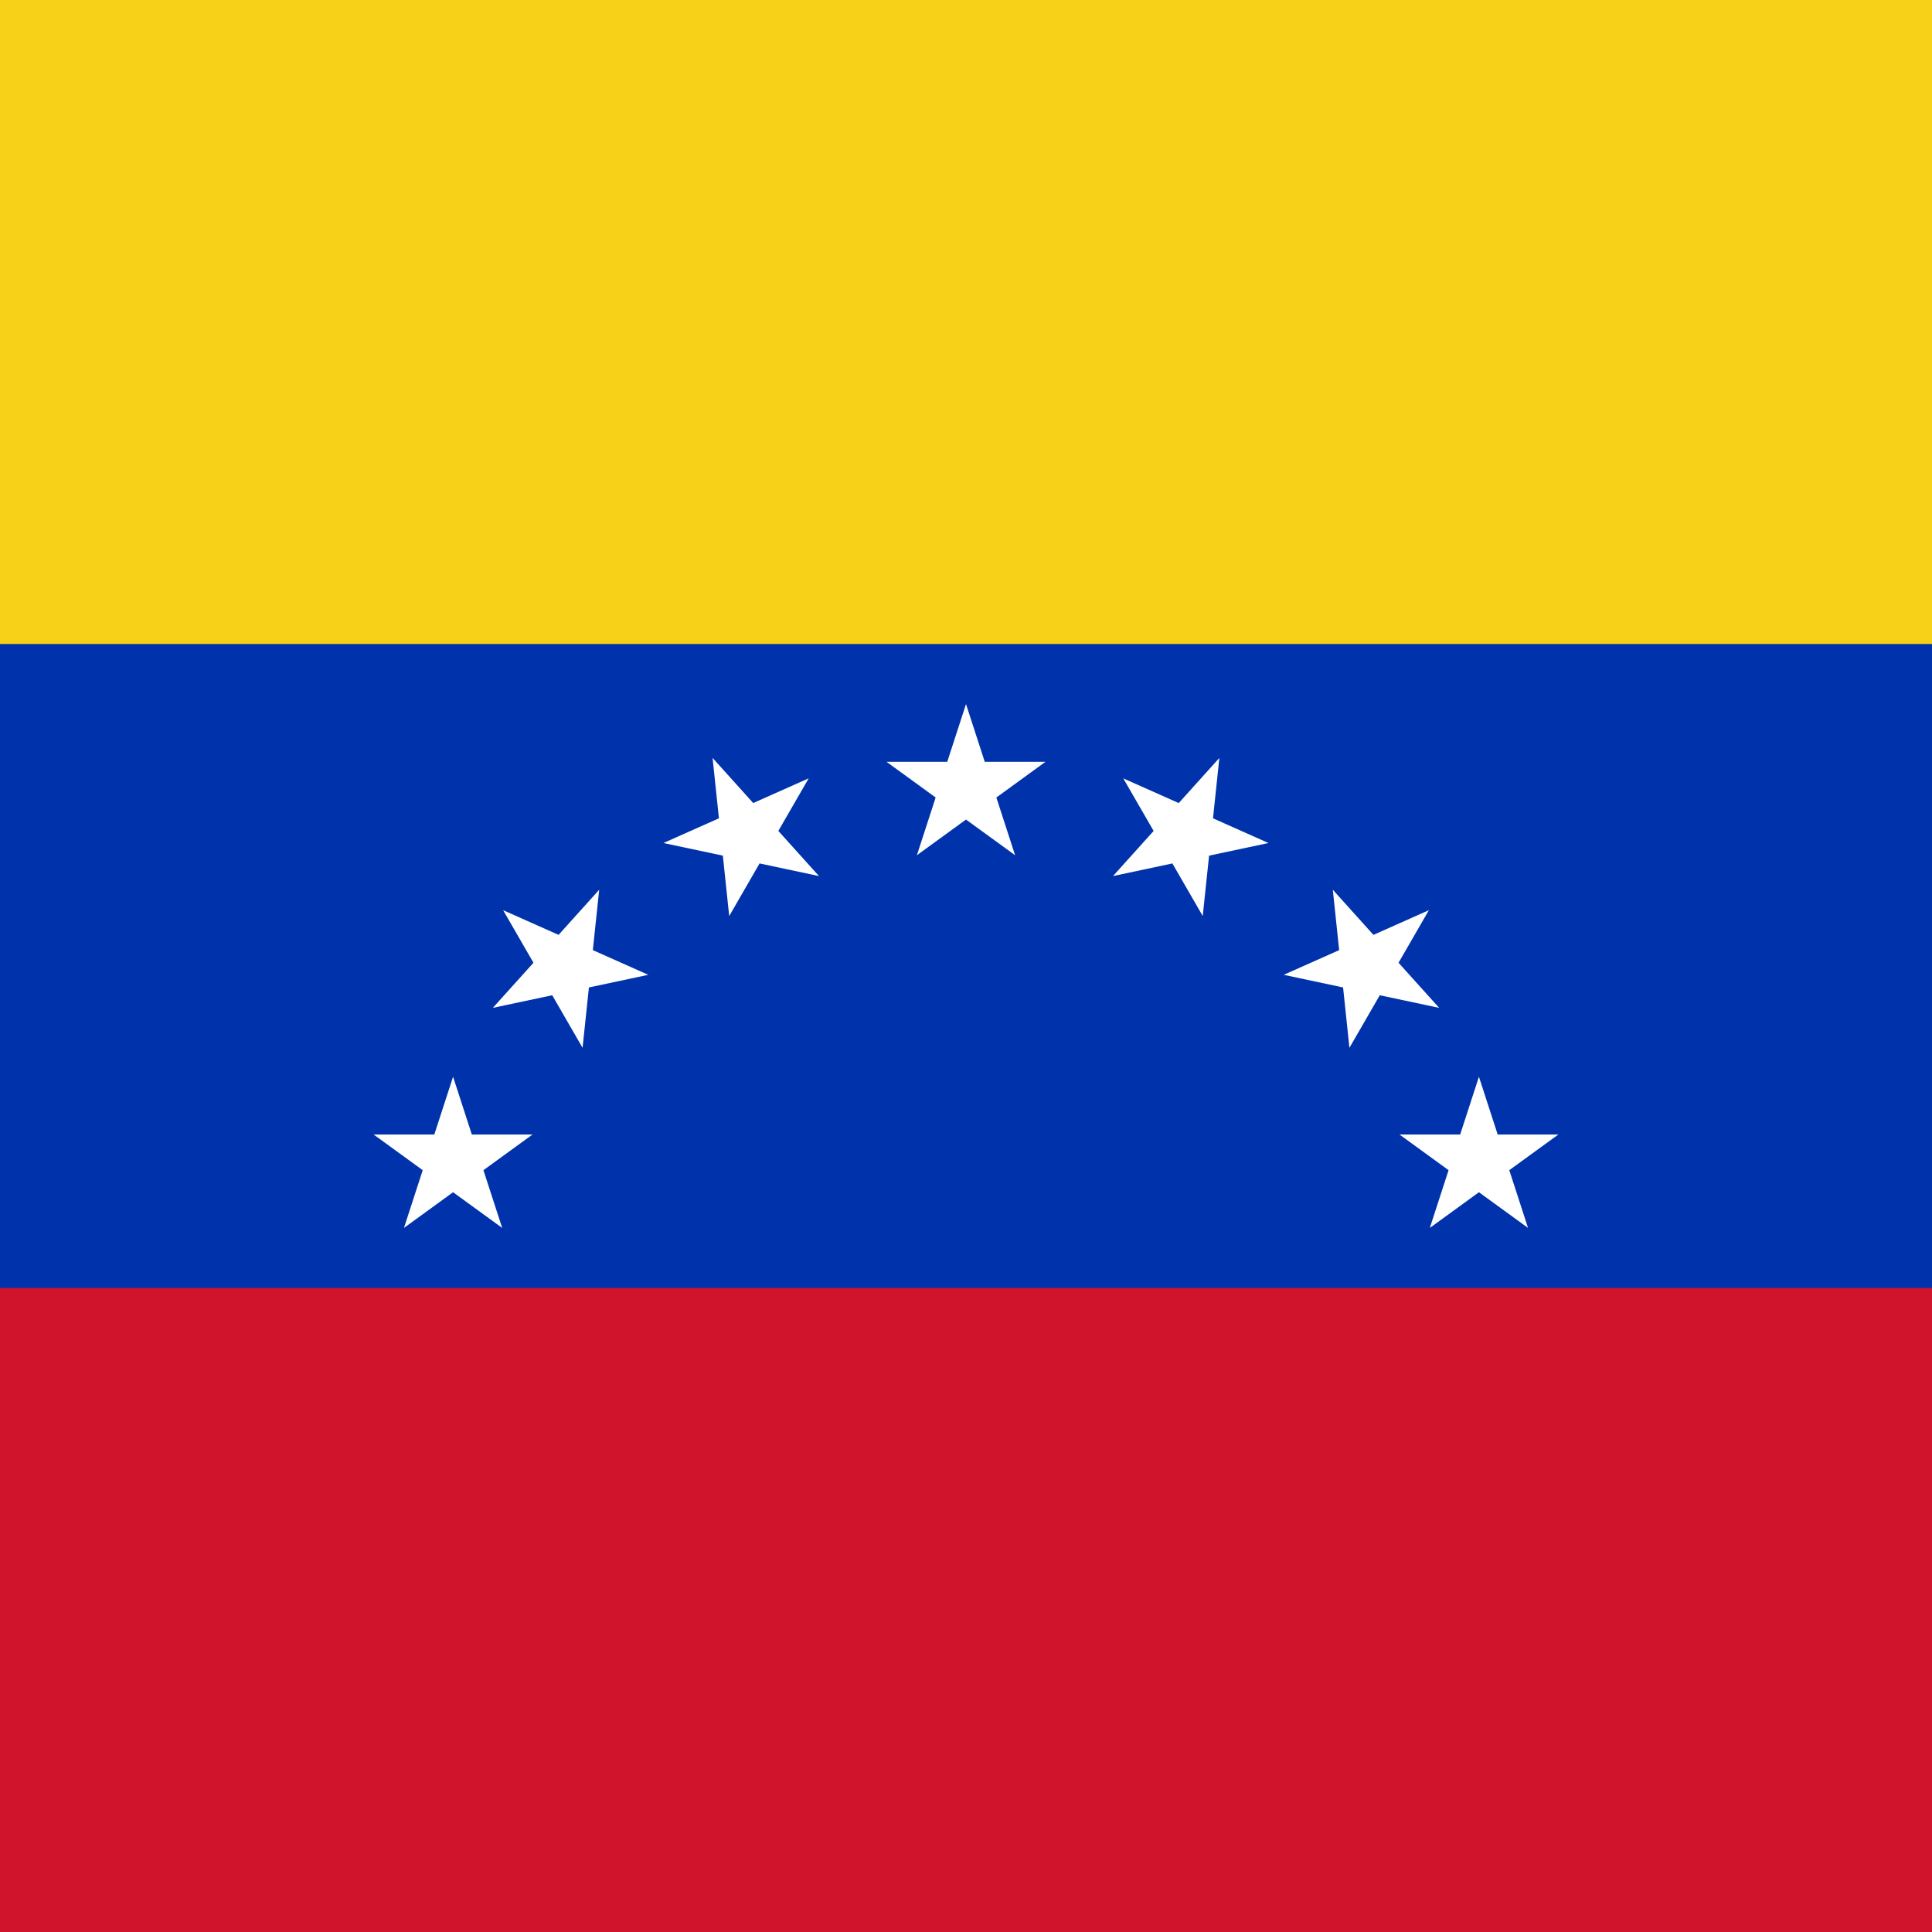
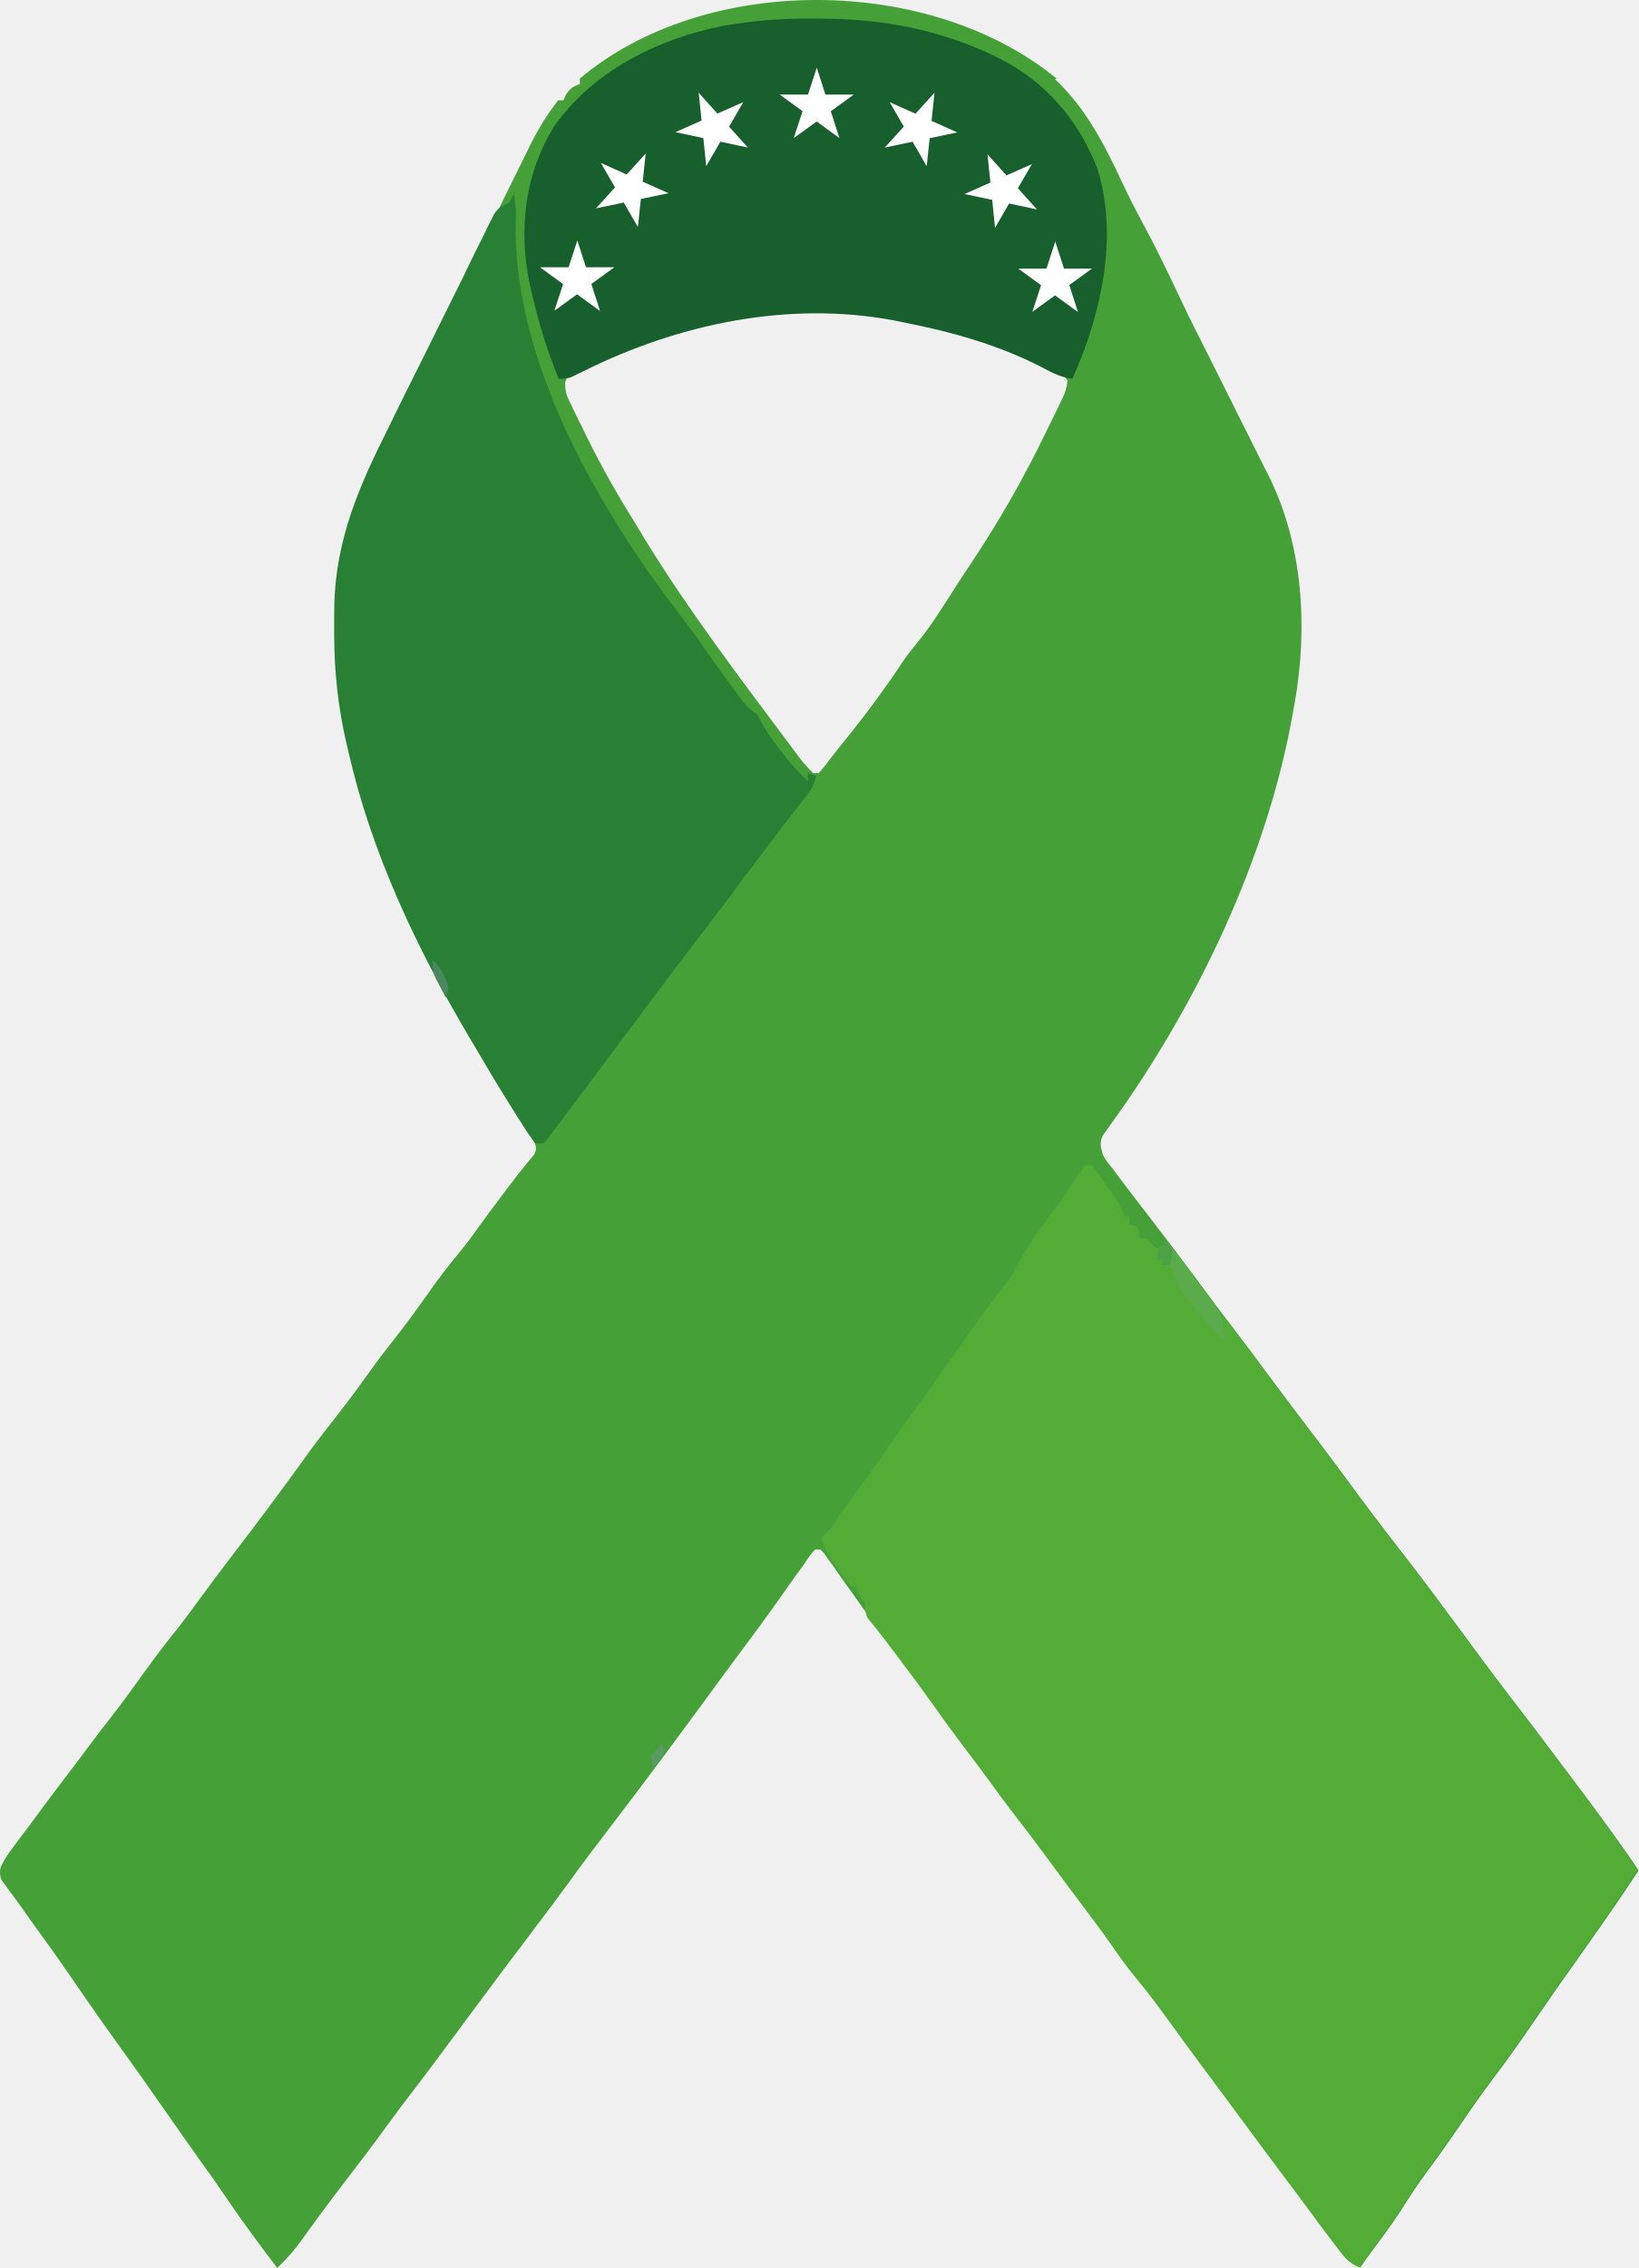
- <svg xmlns="http://www.w3.org/2000/svg" id="icon" width="600" height="600" viewBox="0 0 600 600">
-   <path id="Path_1" data-name="Path 1" d="M0,0H600V600H0Z" fill="#f7d117" />
-   <path id="Path_2" data-name="Path 2" d="M0,200H600V600H0Z" fill="#0033ab" />
-   <path id="Path_3" data-name="Path 3" d="M0,400H600V600H0Z" fill="#cf142b" />
-   <path id="a" d="M450,218.8l15.251,46.938-39.928-29.009h49.354L434.749,265.74Z" transform="translate(-150 -0.138)" fill="#fff" />
-   <path id="Path_719" data-name="Path 719" d="M24.677,46.938,39.928,0,0,29.009H49.354L9.426,0Z" transform="matrix(-0.914, 0.407, -0.407, -0.914, 262.955, 268.233)" fill="#fff" />
-   <path id="Path_720" data-name="Path 720" d="M24.677,46.938,39.928,0,0,29.009H49.353L9.426,0Z" transform="translate(207.64 295.734) rotate(132)" fill="#fff" />
-   <path id="Path_721" data-name="Path 721" d="M24.677,46.938,39.928,0,0,29.009H49.354L9.426,0Z" transform="translate(168.295 343.365) rotate(108)" fill="#fff" />
-   <path id="Path_716" data-name="Path 716" d="M24.677,0,39.928,46.938,0,17.929H49.354L9.426,46.938Z" transform="translate(356.136 225.353) rotate(24)" fill="#fff" />
-   <path id="Path_717" data-name="Path 717" d="M24.677,0,39.928,46.938,0,17.929H49.354L9.426,46.938Z" transform="translate(427.242 264.326) rotate(48)" fill="#fff" />
-   <path id="Path_718" data-name="Path 718" d="M24.677,0,39.928,46.938,0,17.929H49.354L9.426,46.938Z" transform="translate(476.346 328.86) rotate(72)" fill="#fff" />
+ <svg xmlns="http://www.w3.org/2000/svg" id="Layer_1" version="1.1" viewBox="0 0 606.5 839.3">
+   <defs>
+     <style>
+       .st0 {
+         fill: #17602d;
+       }
+ 
+       .st1 {
+         fill: #59ab4c;
+       }
+ 
+       .st2 {
+         fill: #fff;
+       }
+ 
+       .st3 {
+         fill: #5a9a66;
+       }
+ 
+       .st4 {
+         fill: #278033;
+       }
+ 
+       .st5 {
+         fill: #4da248;
+       }
+ 
+       .st6 {
+         fill: #53ac36;
+       }
+ 
+       .st7 {
+         fill: #45a038;
+       }
+ 
+       .st8 {
+         fill: #4c8760;
+       }
+     </style>
+   </defs>
+   <g id="ribbon">
+     <path id="Path_1" class="st7" d="M390.5,29.3c11.5,10.9,18.2,24,24.8,38.1,2.4,5.2,5,10.2,7.7,15.2,5.1,9.4,9.7,19.1,14.3,28.8,3.1,6.6,6.4,13.1,9.7,19.6,2.9,5.8,5.8,11.6,8.7,17.4,2.2,4.5,4.5,9,6.7,13.4,1.6,3.2,3.2,6.4,4.8,9.6.6,1.2,1.2,2.5,1.9,3.7,13.2,26,15.1,56.6,10.1,85.1l-.5,2.7c-9.3,53.8-35.4,108.6-67.3,152.8l-1.7,2.4-1.5,2.1c-1.3,2.8-.8,4.1,0,7.1.7,1.4,1.6,2.7,2.6,3.9l1.7,2.2,1.8,2.4,1.9,2.5c2,2.7,4,5.3,6.1,8l2.1,2.7c2.7,3.6,5.5,7.2,8.2,10.7,4.3,5.7,8.6,11.4,12.8,17.1,3.4,4.6,6.8,9.2,10.3,13.7,4.7,6.1,9.3,12.3,13.9,18.5,4.8,6.5,9.6,12.9,14.5,19.3,4.9,6.4,9.7,12.8,14.5,19.3,6.4,8.8,13,17.5,19.7,26.1,8.2,10.5,16.1,21.2,24,31.9,7.4,10.1,14.9,20.1,22.6,30,3.8,5,7.6,10,11.3,15,1.4,1.8,2.7,3.6,4.1,5.4,13.2,17.5,21.9,29.6,26.2,36.2-5.9,9-12.1,17.9-18.3,26.7-2.9,4.1-5.7,8.1-8.6,12.2l-1.8,2.5c-3.5,5-6.9,9.9-10.3,14.9-5,7.3-10.1,14.5-15.5,21.6-4.4,5.9-8.6,11.9-12.7,18-3.5,5.1-7,10.1-10.7,15-3.6,4.9-7,9.9-10.2,15.1-3.3,5.1-6.9,9.9-10.5,14.7-1.5,2-3,4.1-4.4,6.2-4.1-1.5-5.9-4.2-8.5-7.6l-1.3-1.7c-.9-1.2-1.8-2.5-2.8-3.7-1.4-1.9-2.9-3.9-4.3-5.8-2-2.7-4-5.4-6-8.1-2-2.7-4-5.3-6-8-6-8-11.9-16-17.8-24-4.2-5.7-8.5-11.4-12.7-17.1-3.8-5.1-7.5-10.2-11.2-15.3-4.2-5.8-8.5-11.5-13.1-17-2.9-3.6-5.6-7.4-8.2-11.2-3.2-4.5-6.4-8.9-9.7-13.2-4.5-6-9-12-13.4-18-4-5.5-8.1-10.9-12.2-16.3-3.6-4.6-7-9.3-10.4-14-2.6-3.6-5.4-7.2-8.1-10.8-3.7-4.9-7.4-9.9-10.9-14.9-4.1-5.8-8.4-11.5-12.7-17.2-4.3-5.7-8.5-11.3-12.6-17.1l-1.2-1.6c-1.8-2.5-3.6-5.1-5.4-7.6s-3.6-5-5.3-7.5l-1.7-2.4-1.6-2.2-1.4-2-1.3-1.4h-2c-1.3,1.4-2.5,3-3.5,4.6l-2.2,3.1-1.2,1.6c-1.9,2.7-3.8,5.4-5.8,8.2l-1.2,1.7c-5.4,7.6-10.9,15-16.5,22.5-2.4,3.2-4.8,6.5-7.2,9.8-13.1,17.9-26.3,35.7-39.8,53.3-4.7,6.1-9.3,12.2-13.8,18.5-4.1,5.6-8.2,11.1-12.4,16.6-2.5,3.4-5,6.7-7.6,10.1-3,4-6,7.9-8.9,11.9-5.4,7.2-10.8,14.5-16.2,21.8-4,5.4-8,10.8-12.1,16.1-3.4,4.4-6.7,8.8-9.9,13.2-5.1,7.1-10.4,14-15.7,20.9s-10.5,13.9-15.5,20.9c-2.8,4-6,7.7-9.6,11.1-6.5-8.6-12.9-17.2-19-26.2-2.8-4.2-5.7-8.3-8.7-12.4-4.5-6.3-8.9-12.6-13.3-18.9-6.3-9.1-12.7-18.1-19.2-27.1-5.7-7.9-11.3-16-16.8-24-3.9-5.7-7.8-11.2-11.9-16.8-1.6-2.2-3.2-4.4-4.7-6.6-.9-1.3-1.9-2.6-2.8-3.9-1.2-1.6-2.4-3.3-3.6-4.9l-2-2.7c-.7-1.7-.8-3.3-.3-4.9,1.1-2.4,2.5-4.6,4.1-6.7l1.7-2.3,1.8-2.4,1.9-2.5c1.9-2.6,3.8-5.1,5.7-7.7l3.3-4.4c2.5-3.3,4.9-6.6,7.4-9.8,2-2.6,4-5.3,6-8,3-4,6-8,9.1-11.9,4.1-5.3,8-10.6,11.9-16.1,4-5.6,8.1-11,12.4-16.3,2.4-3,4.7-6.2,7-9.3,4.6-6.3,9.2-12.5,13.9-18.6,8.5-11.1,16.8-22.2,24.9-33.4,4.4-6.3,9.2-12.4,13.9-18.4,4-5.1,7.8-10.3,11.6-15.6,2.9-4.1,5.9-8,9-11.9,4.1-5.2,8-10.5,11.8-15.9,4-5.8,8.3-11.4,12.8-16.8,2.8-3.4,5.3-6.9,7.8-10.4,2.7-3.8,5.6-7.5,8.4-11.3l1.5-2,1.5-1.9,1.4-1.9c1.1-1.4,2.1-2.7,3.3-4.1l1.7-2.1,1.6-1.9c.8-1.3.9-2.8.2-4.4-1.3-2.4-2.6-4.7-4.1-7l-1.7-2.6-1.8-2.8c-12.3-19.1-23.6-38.9-33.8-59.2l-1.2-2.4c-11.2-22.2-20.4-46.3-25.9-70.6l-.8-3.3c-3-13.1-4.5-26.4-4.5-39.8v-7.7c-.2-23.9,7.3-43.4,17.8-64.6.7-1.5,1.5-3,2.2-4.5,4.4-9.1,8.9-18.1,13.5-27.1,1.6-3.2,3.2-6.3,4.8-9.5l1.9-3.7.9-1.9,19.9-39.8.9-1.9c.6-1.2,1.2-2.5,1.8-3.7,1.6-3.3,3.3-6.6,4.9-9.9l1.1-2.2c.7-1.4,1.3-2.7,2-4.1,3-6.2,6.6-12.1,10.8-17.5h2l.8-1.9c1.5-2.5,2.6-3.1,5.2-4.1v-2c46.4-39.2,129.8-38.4,176.5,0l-.6.2ZM229,130.2l-2.6,1.1c-2.7,1.1-5.3,2.3-8,3.5l-2.5,1.1-2.3,1.1-2,.9c-1.1.8-1.9,2-2.4,3.5-.2,3.6.8,5.6,2.4,8.8l1.7,3.6c.6,1.3,1.3,2.5,1.9,3.8l1.9,3.9c5.7,11.6,12.1,22.7,18.9,33.6l2.9,4.8c16.3,26.5,35.2,51.3,53.8,76.2l1.5,2c2,2.9,4.3,5.6,6.8,8h2c1.3-1.4,2.5-2.8,3.6-4.4l2.2-2.8,2.2-2.8c1.3-1.6,2.5-3.1,3.8-4.7,7-8.8,13.6-17.8,19.8-27.2,1.6-2.3,3.3-4.4,5.1-6.6,5.3-6.5,9.6-13.6,14.1-20.6,1.7-2.7,3.5-5.3,5.2-7.9,10.5-15.7,19.9-32.1,28.1-49.1,1-2,2-4.1,3-6.1.7-1.4,1.3-2.7,2-4.1l.9-1.9c1.2-2.2,1.9-4.6,2.1-7.1-1.8-3-4.7-4.1-7.8-5.6l-2.1-1c-16.4-7.7-33.4-12.7-51.2-16.2l-3.4-.7c-33.8-6.2-70.3-.7-101.6,12.7v.2Z" />
+     <path id="Path_2" class="st6" d="M402,431.2h2c1,1.1,2,2.4,2.8,3.6l1.6,2.3,1.7,2.4,1.7,2.4c2.8,4,4.2,6.7,4.2,8.2h2v3l3,1c.5,1.3.8,2.6,1,4h2c1.4,1.3,2.7,2.6,4,4l3-1,1-2,1.1,1.5c6.4,8.7,12.8,17.4,19.4,26,4.6,5.9,9.1,11.9,13.5,18,6.1,8.3,12.3,16.5,18.6,24.7,4.6,6,9.1,12.1,13.6,18.2,6.4,8.8,13,17.5,19.7,26.1,8.2,10.5,16.1,21.2,24,31.9,7.4,10.1,14.9,20.1,22.6,30,3.8,5,7.6,10,11.3,15,1.4,1.8,2.7,3.6,4.1,5.4,13.2,17.5,21.9,29.6,26.2,36.2-5.9,9-12.1,17.9-18.3,26.7-2.9,4.1-5.7,8.1-8.6,12.2l-1.8,2.5c-3.5,5-6.9,9.9-10.3,14.9-5,7.3-10.1,14.5-15.5,21.6-4.4,5.9-8.6,11.9-12.7,18-3.5,5.1-7,10.1-10.7,15-3.6,4.9-7,9.9-10.2,15.1-3.3,5.1-6.9,9.9-10.5,14.7-1.5,2-3,4.1-4.4,6.2-4.1-1.5-5.9-4.2-8.5-7.6l-1.3-1.7c-.9-1.2-1.8-2.5-2.8-3.7-1.4-1.9-2.9-3.9-4.3-5.8-2-2.7-4-5.4-6-8.1-2-2.7-4-5.3-6-8-6-8-11.9-16-17.8-24-4.2-5.7-8.5-11.4-12.7-17.1-3.8-5.1-7.5-10.2-11.2-15.3-4.2-5.8-8.5-11.5-13.1-17-2.9-3.6-5.6-7.4-8.2-11.2-3.2-4.5-6.4-8.9-9.7-13.2-4.5-6-9-12-13.4-18-4-5.5-8.1-10.9-12.3-16.3-3.6-4.6-7-9.3-10.4-14-2.6-3.6-5.4-7.2-8.1-10.8-3.7-4.9-7.4-9.9-10.9-14.9-5.4-7.6-11-15.1-16.7-22.6l-1.8-2.4c-1.2-1.5-2.3-3-3.5-4.5l-1.7-2.1-1.5-1.8c-.7-1.2-1.1-3.1-1.1-5.8-1-1.4-2-2.7-3-4v-2h-2c-1.8-2.2-3.4-4.4-5.1-6.8l-1.4-1.9c-2.7-3.8-4.2-6.9-4.5-9.3,1.2-1.4,2.6-2.8,4-4,1-1.7,2-3.3,3-5,1.6-2.3,3.3-4.5,4.9-6.8,4.2-5.6,8.2-11.3,12.2-17,3.2-4.6,6.5-9.2,9.8-13.8,6.7-9.2,13.2-18.5,19.8-27.9,6.7-9.5,11.3-15.7,13.9-18.8,1.7-2.1,3.2-4.4,4.4-6.8,4.7-8.9,10.8-17.1,16.9-25.1l3-4.5c2.7-4.1,4.7-7,6-8.5v.3Z" />
+     <path id="Path_3" class="st4" d="M190,71.2c.8,3.2,1.1,6.6.9,9.9-1.6,52.6,31.4,108.7,62.8,149.1,2.9,3.8,5.6,7.6,8.3,11.5,3.6,5.2,7.3,10.3,11.1,15.4l2.1,2.8c1.2,1.6,2.8,3,4.8,4.2,1,1.7,2,3.4,2.9,5.1,1.8,3,3.8,5.8,6,8.5l1.3,1.7c2.7,3.5,5.6,6.7,8.8,9.7v-3l3,1c-.6,4-2.6,6.3-5.1,9.4-.9,1.2-1.8,2.3-2.7,3.5l-1.5,1.9c-3.3,4.2-6.5,8.5-9.7,12.7l-2.1,2.8c-4.1,5.4-8.3,10.9-12.3,16.4-3.5,4.6-7,9.2-10.5,13.8-5.7,7.5-11.4,15-17,22.5-2.4,3.2-4.7,6.3-7.1,9.5-3.9,5.3-7.9,10.5-11.8,15.8-3.1,4.2-6.2,8.3-9.4,12.5-1.6,2.1-3.2,4.3-4.8,6.4l-2.7,3.6-2.3,3.1-1.9,2.1h-3c-1.8-2.4-3.4-4.7-4.9-7.2l-1.5-2.3c-1.6-2.5-3.1-5-4.6-7.4l-1.5-2.4c-3.6-5.8-7-11.7-10.5-17.6l-1.5-2.5c-19.3-32.7-36.2-68.2-44.6-105.4l-.8-3.3c-3-13.1-4.5-26.4-4.5-39.8v-7.7c-.2-23.9,7.3-43.4,17.8-64.6.7-1.5,1.5-3,2.2-4.5,3.7-7.5,7.4-15.1,11.2-22.6,2.7-5.3,5.3-10.7,8-16.1,2.3-4.6,4.6-9.3,6.9-13.9,1.2-2.4,2.4-4.8,3.5-7.2,1.7-3.5,3.4-7,5.2-10.5l1.6-3.3,1.5-3,1.3-2.6c1.6-2.4,2.8-3,5.4-4.1.9-1.2,1.5-2.6,2-4h-.3Z" />
+     <path id="Path_4" class="st0" d="M301.2,6.9h2.3c22.3,0,43.2,3.8,63.5,13.3l2.7,1.3c17.3,8.7,29.6,23,36.5,41,7.9,25,1.3,54.3-9.3,77.7-4.2-.6-7.2-2.1-10.9-4.1-16.4-8.5-34-13.4-52.1-16.9l-3.4-.7c-39-7.2-79.5,1.4-114.6,18.9l-2.3,1.1-2,1c-1.2.5-2.8.7-4.8.7-4.2-10.4-7.6-21.1-10-32l-.7-2.9c-4.2-20.1-2-40.4,8.7-58.1,14.3-20.7,38.4-32.8,62.7-37.6,11-1.9,22.3-2.9,33.5-2.7h.2Z" />
+     <path id="Path_20" class="st1" d="M431,459.2c4.2,3.8,7.3,8.4,10.5,12.9,1.1,1.6,2.3,3.2,3.4,4.8l1.6,2.3c1.2,1.7,2.5,3.3,3.8,4.9,3,3.9,2.7,7.4,2.7,12.1-4.3-4.2-8.2-8.7-11.8-13.5l-1.8-2.3-1.7-2.2-1.5-2c-1.2-2.2-2-4.6-2.2-7l-4-1v-2h-2l1-5h2v-2h0Z" />
+     <path id="Path_75" class="st5" d="M431,459.2c1.2.8,2.2,1.8,3,3-.1,2-.5,4-1,6h-3v-2h-2l1-5h2v-2Z" />
+     <path id="Path_101" class="st8" d="M160,355.2c3.3,2.7,4.6,6,6,10-.2,1.4-.5,2.7-1,4-.8-1.6-1.7-3.2-2.5-4.8l-1.4-2.7c-.7-1.7-1.1-3.9-1.1-6.6h0Z" />
+     <path id="Path_136" class="st3" d="M245,645.2l1,3c-1.2,2.1-2.5,4.1-4,6-.6-1.2-1-2.6-1-4,1.2-1.8,2.5-3.5,4-5Z" />
+   </g>
+   <g id="Layer_2">
+     <path id="a" class="st2" d="M302.3,25l8.4,26.1-22.1-16.1h27.4l-22.2,16.1,8.5-26h0Z" />
+     <path id="Path_719" class="st2" d="M258.6,34.2l2.8,27.3,13.7-23.7-25.1,11.1,26.8,5.7-18.3-20.4h.1Z" />
+     <path id="Path_720" class="st2" d="M222.4,60.3l13.7,23.7,2.9-27.2-18.4,20.3,26.8-5.6s-25-11.2-25-11.2Z" />
+     <path id="Path_721" class="st2" d="M200,99l22.1,16.1-8.4-26.1-8.5,26,22.2-16.1h-27.4Z" />
+     <path id="Path_716" class="st2" d="M345.9,34.3l-2.9,27.2-13.7-23.7,25,11.2-26.8,5.6,18.4-20.3Z" />
+     <path id="Path_717" class="st2" d="M382,60.6l-13.7,23.7-2.8-27.2,18.3,20.4-26.8-5.7,25-11.1h0Z" />
+     <path id="Path_718" class="st2" d="M404.3,99.3l-22.2,16.1,8.5-26,8.4,26.1-22.1-16.1h27.4Z" />
+   </g>
</svg>
